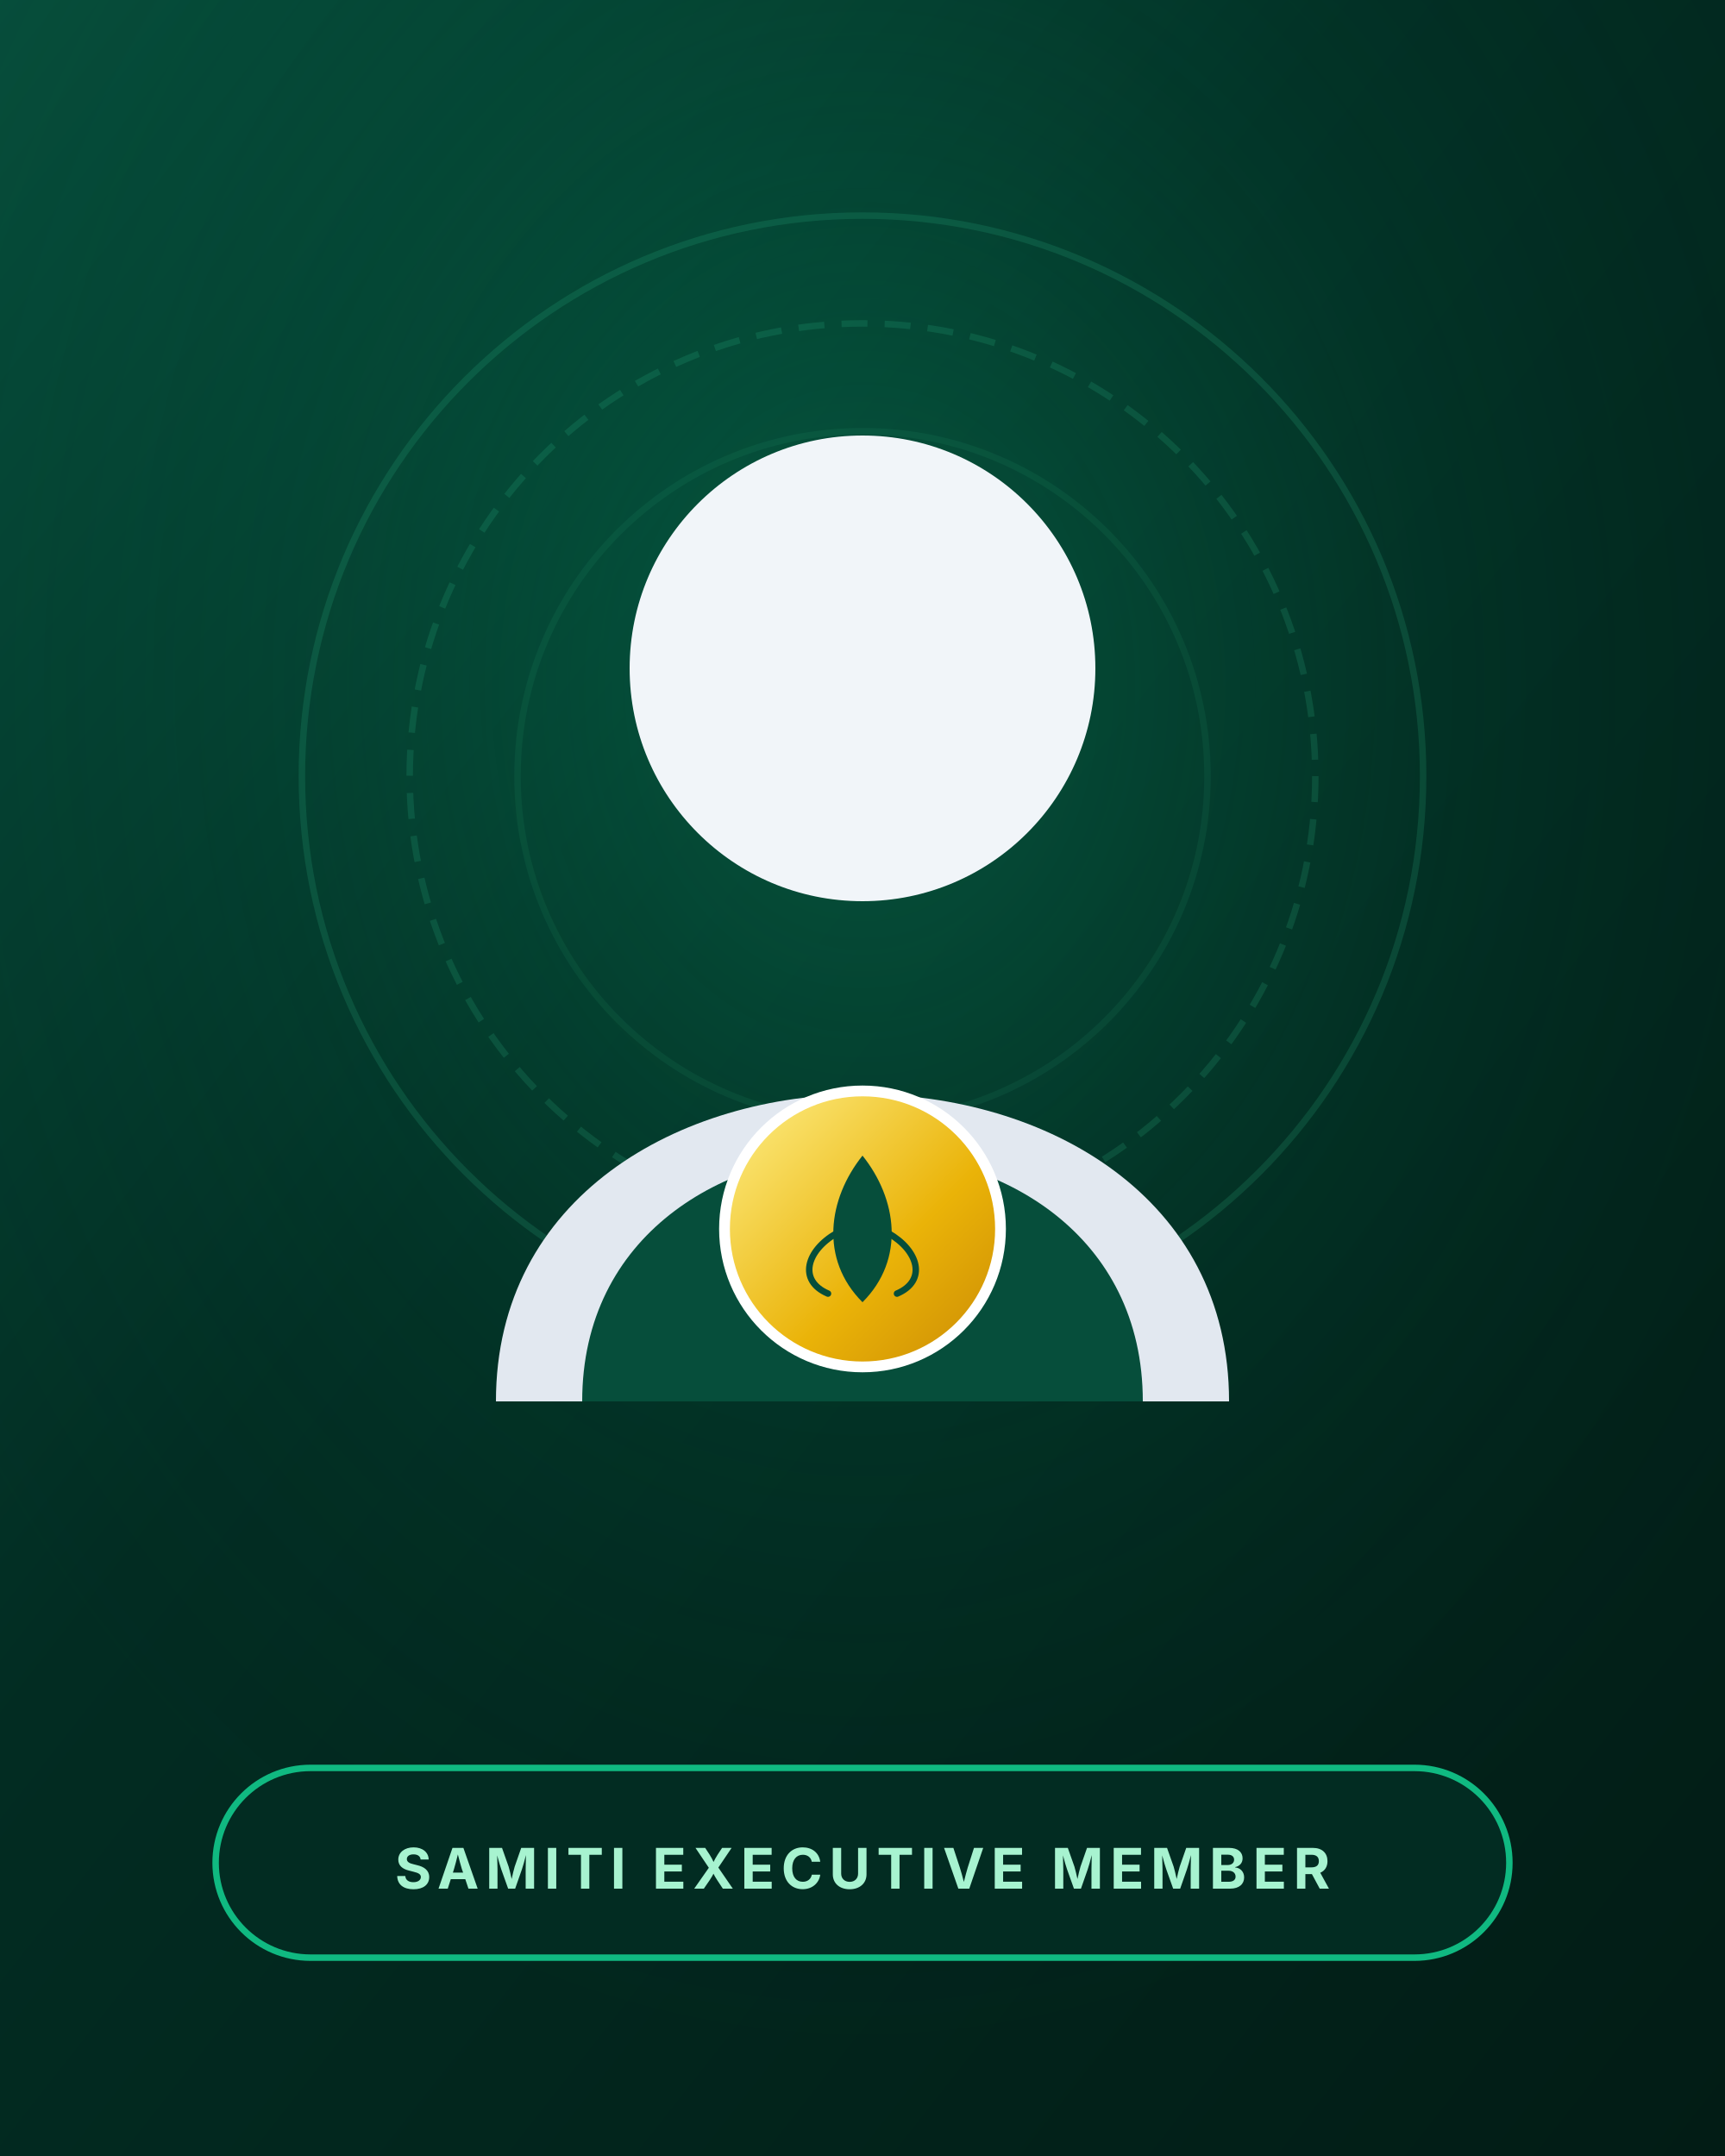
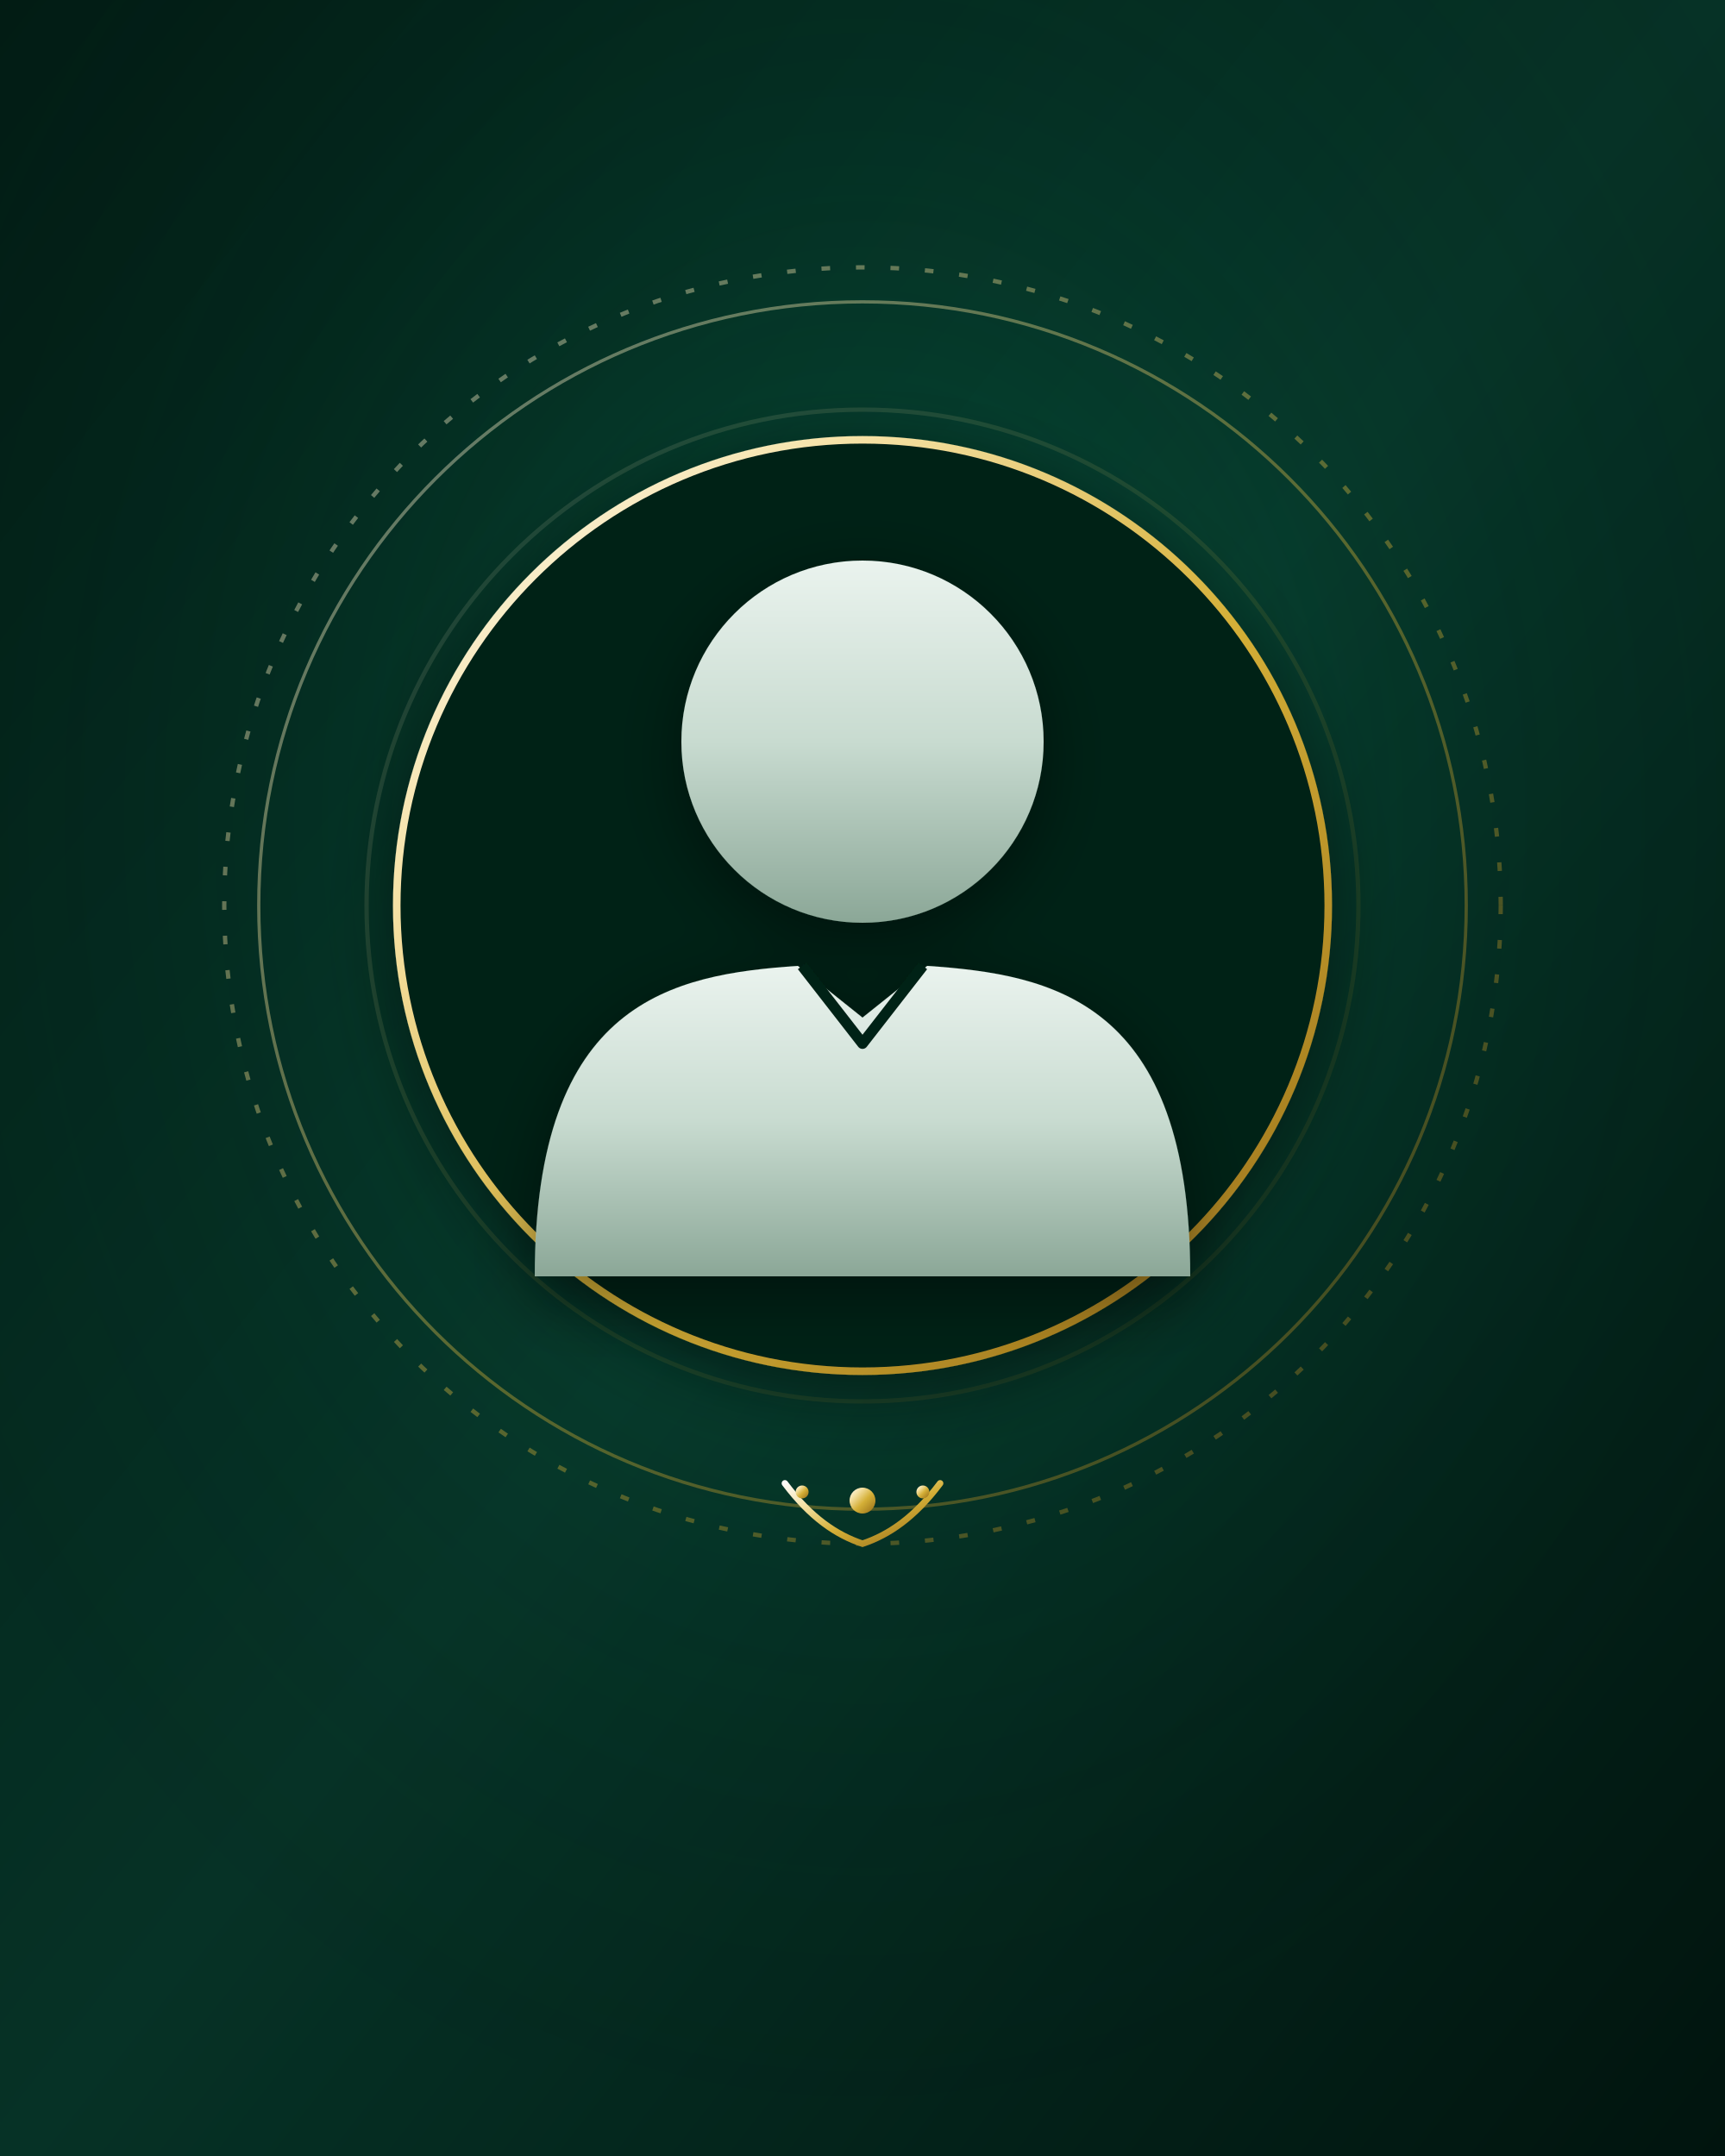
<svg xmlns="http://www.w3.org/2000/svg" viewBox="0 0 400 500" width="400" height="500">
  <defs>
-     <linearGradient id="samitiBgGrad" x1="0%" y1="0%" x2="100%" y2="100%">
-       <stop offset="0%" stop-color="#064e3b" />
-       <stop offset="40%" stop-color="#022c22" />
-       <stop offset="100%" stop-color="#021c15" />
+     <linearGradient id="emeraldBg" x1="0%" y1="0%" x2="100%" y2="100%">
+       <stop offset="0%" stop-color="#021c14" />
+       <stop offset="50%" stop-color="#063226" />
+       <stop offset="100%" stop-color="#01140e" />
    </linearGradient>
-     <radialGradient id="emeraldSpotlight" cx="50%" cy="32%" r="65%">
-       <stop offset="0%" stop-color="#10b981" stop-opacity="0.3" />
-       <stop offset="50%" stop-color="#059669" stop-opacity="0.1" />
-       <stop offset="100%" stop-color="#022c22" stop-opacity="0" />
+     <radialGradient id="spotlightEmerald" cx="50%" cy="38%" r="65%">
+       <stop offset="0%" stop-color="#10b981" stop-opacity="0.22" />
+       <stop offset="45%" stop-color="#059669" stop-opacity="0.08" />
+       <stop offset="100%" stop-color="#000000" stop-opacity="0" />
    </radialGradient>
-     <linearGradient id="emeraldGold" x1="0%" y1="0%" x2="100%" y2="100%">
-       <stop offset="0%" stop-color="#fef08a" />
-       <stop offset="50%" stop-color="#10b981" />
-       <stop offset="100%" stop-color="#047857" />
+     <linearGradient id="goldMetallic" x1="0%" y1="0%" x2="100%" y2="100%">
+       <stop offset="0%" stop-color="#fdfbf7" />
+       <stop offset="25%" stop-color="#f5e1a4" />
+       <stop offset="55%" stop-color="#d4af37" />
+       <stop offset="85%" stop-color="#aa8222" />
+       <stop offset="100%" stop-color="#e6ca7b" />
    </linearGradient>
-     <linearGradient id="goldGradient" x1="0%" y1="0%" x2="100%" y2="100%">
-       <stop offset="0%" stop-color="#fef08a" />
-       <stop offset="60%" stop-color="#eab308" />
-       <stop offset="100%" stop-color="#ca8a04" />
+     <linearGradient id="avatarFill" x1="0%" y1="0%" x2="0%" y2="100%">
+       <stop offset="0%" stop-color="#eaf3ee" />
+       <stop offset="50%" stop-color="#c8dbd0" />
+       <stop offset="100%" stop-color="#8ba797" />
    </linearGradient>
+     <filter id="softGlow" x="-20%" y="-20%" width="140%" height="140%">
+       <feDropShadow dx="0" dy="4" stdDeviation="8" flood-color="#000000" flood-opacity="0.45" />
+     </filter>
  </defs>
-   <rect width="400" height="500" fill="url(#samitiBgGrad)" />
-   <rect width="400" height="500" fill="url(#emeraldSpotlight)" />
-   <g opacity="0.15" stroke="#34d399" stroke-width="1.5" fill="none">
-     <circle cx="200" cy="180" r="130" />
-     <circle cx="200" cy="180" r="105" stroke-dasharray="6,4" />
-     <circle cx="200" cy="180" r="80" stroke-opacity="0.5" />
+   <rect width="400" height="500" fill="url(#emeraldBg)" />
+   <rect width="400" height="500" fill="url(#spotlightEmerald)" />
+   <g opacity="0.4" stroke="url(#goldMetallic)" stroke-width="1" fill="none">
+     <circle cx="200" cy="210" r="148" stroke-dasharray="2,6" />
+     <circle cx="200" cy="210" r="140" stroke-width="0.75" />
+     <circle cx="200" cy="210" r="115" stroke-opacity="0.3" />
  </g>
-   <circle cx="200" cy="155" r="54" fill="#f1f5f9" />
-   <path d="M 115 325 C 115 230, 285 230, 285 325 Z" fill="#e2e8f0" />
-   <path d="M 135 325 C 135 248, 265 248, 265 325 Z" fill="#064e3b" />
-   <circle cx="200" cy="285" r="32" fill="url(#goldGradient)" stroke="#ffffff" stroke-width="2.5" />
-   <path d="M 200 268 C 192 278, 190 292, 200 302 C 210 292, 208 278, 200 268 Z" fill="#064e3b" />
-   <path d="M 194 286 C 187 290, 185 297, 192 300" stroke="#064e3b" stroke-width="1.5" fill="none" stroke-linecap="round" />
-   <path d="M 206 286 C 213 290, 215 297, 208 300" stroke="#064e3b" stroke-width="1.5" fill="none" stroke-linecap="round" />
-   <rect x="50" y="410" width="300" height="44" rx="22" fill="#022c22" stroke="#10b981" stroke-width="1.5" />
-   <text x="200" y="438" text-anchor="middle" font-family="system-ui, -apple-system, sans-serif" font-weight="700" font-size="13" letter-spacing="1.5" fill="#a7f3d0">SAMITI EXECUTIVE MEMBER</text>
+   <circle cx="200" cy="210" r="108" fill="#032118" stroke="url(#goldMetallic)" stroke-width="1.75" filter="url(#softGlow)" />
+   <g filter="url(#softGlow)">
+     <circle cx="200" cy="172" r="42" fill="url(#avatarFill)" />
+     <path d="M 124 296 C 124 232, 156 226, 185 224 L 200 236 L 215 224 C 244 226, 276 232, 276 296 Z" fill="url(#avatarFill)" />
+     <path d="M 186 224 L 200 242 L 214 224" stroke="#032118" stroke-width="2.5" fill="none" stroke-linejoin="round" />
+   </g>
+   <g transform="translate(200, 348)">
+     <path d="M -18,-4 C -12,4 -6,8 0,10 C 6,8 12,4 18,-4" fill="none" stroke="url(#goldMetallic)" stroke-width="1.5" stroke-linecap="round" />
+     <circle cx="0" cy="0" r="3" fill="url(#goldMetallic)" />
+     <circle cx="-14" cy="-2" r="1.5" fill="url(#goldMetallic)" />
+     <circle cx="14" cy="-2" r="1.5" fill="url(#goldMetallic)" />
+   </g>
</svg>
